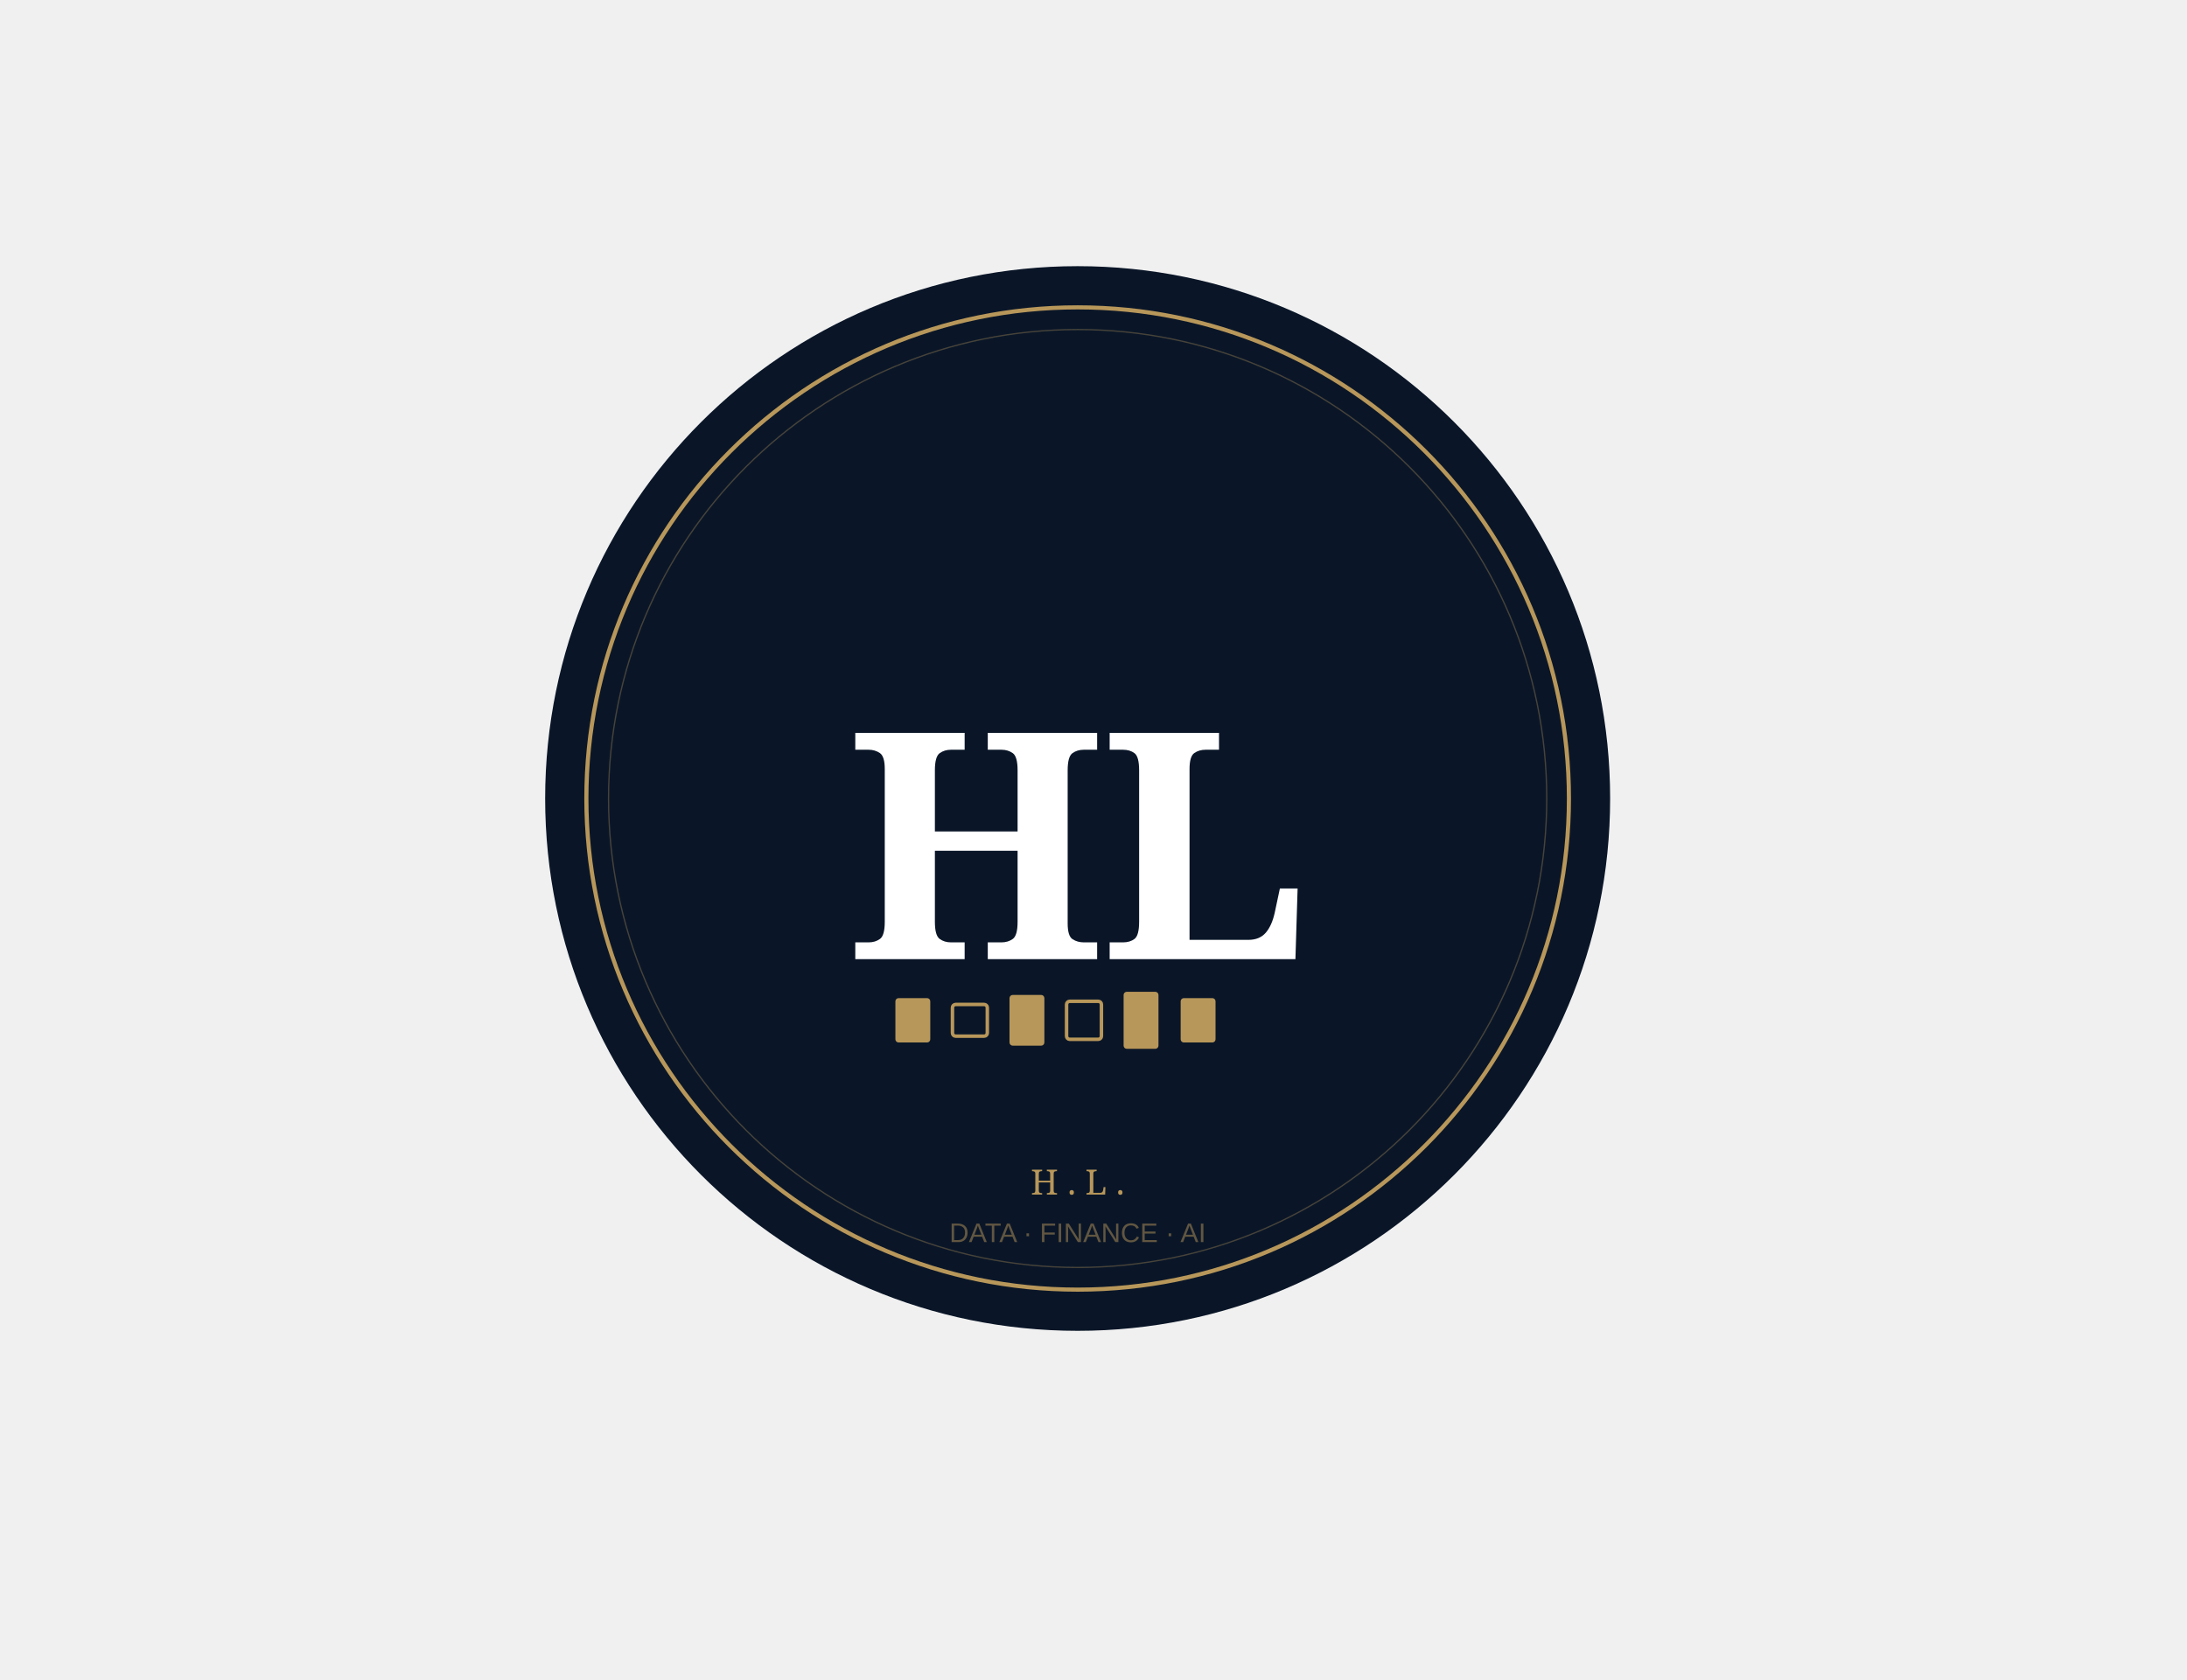
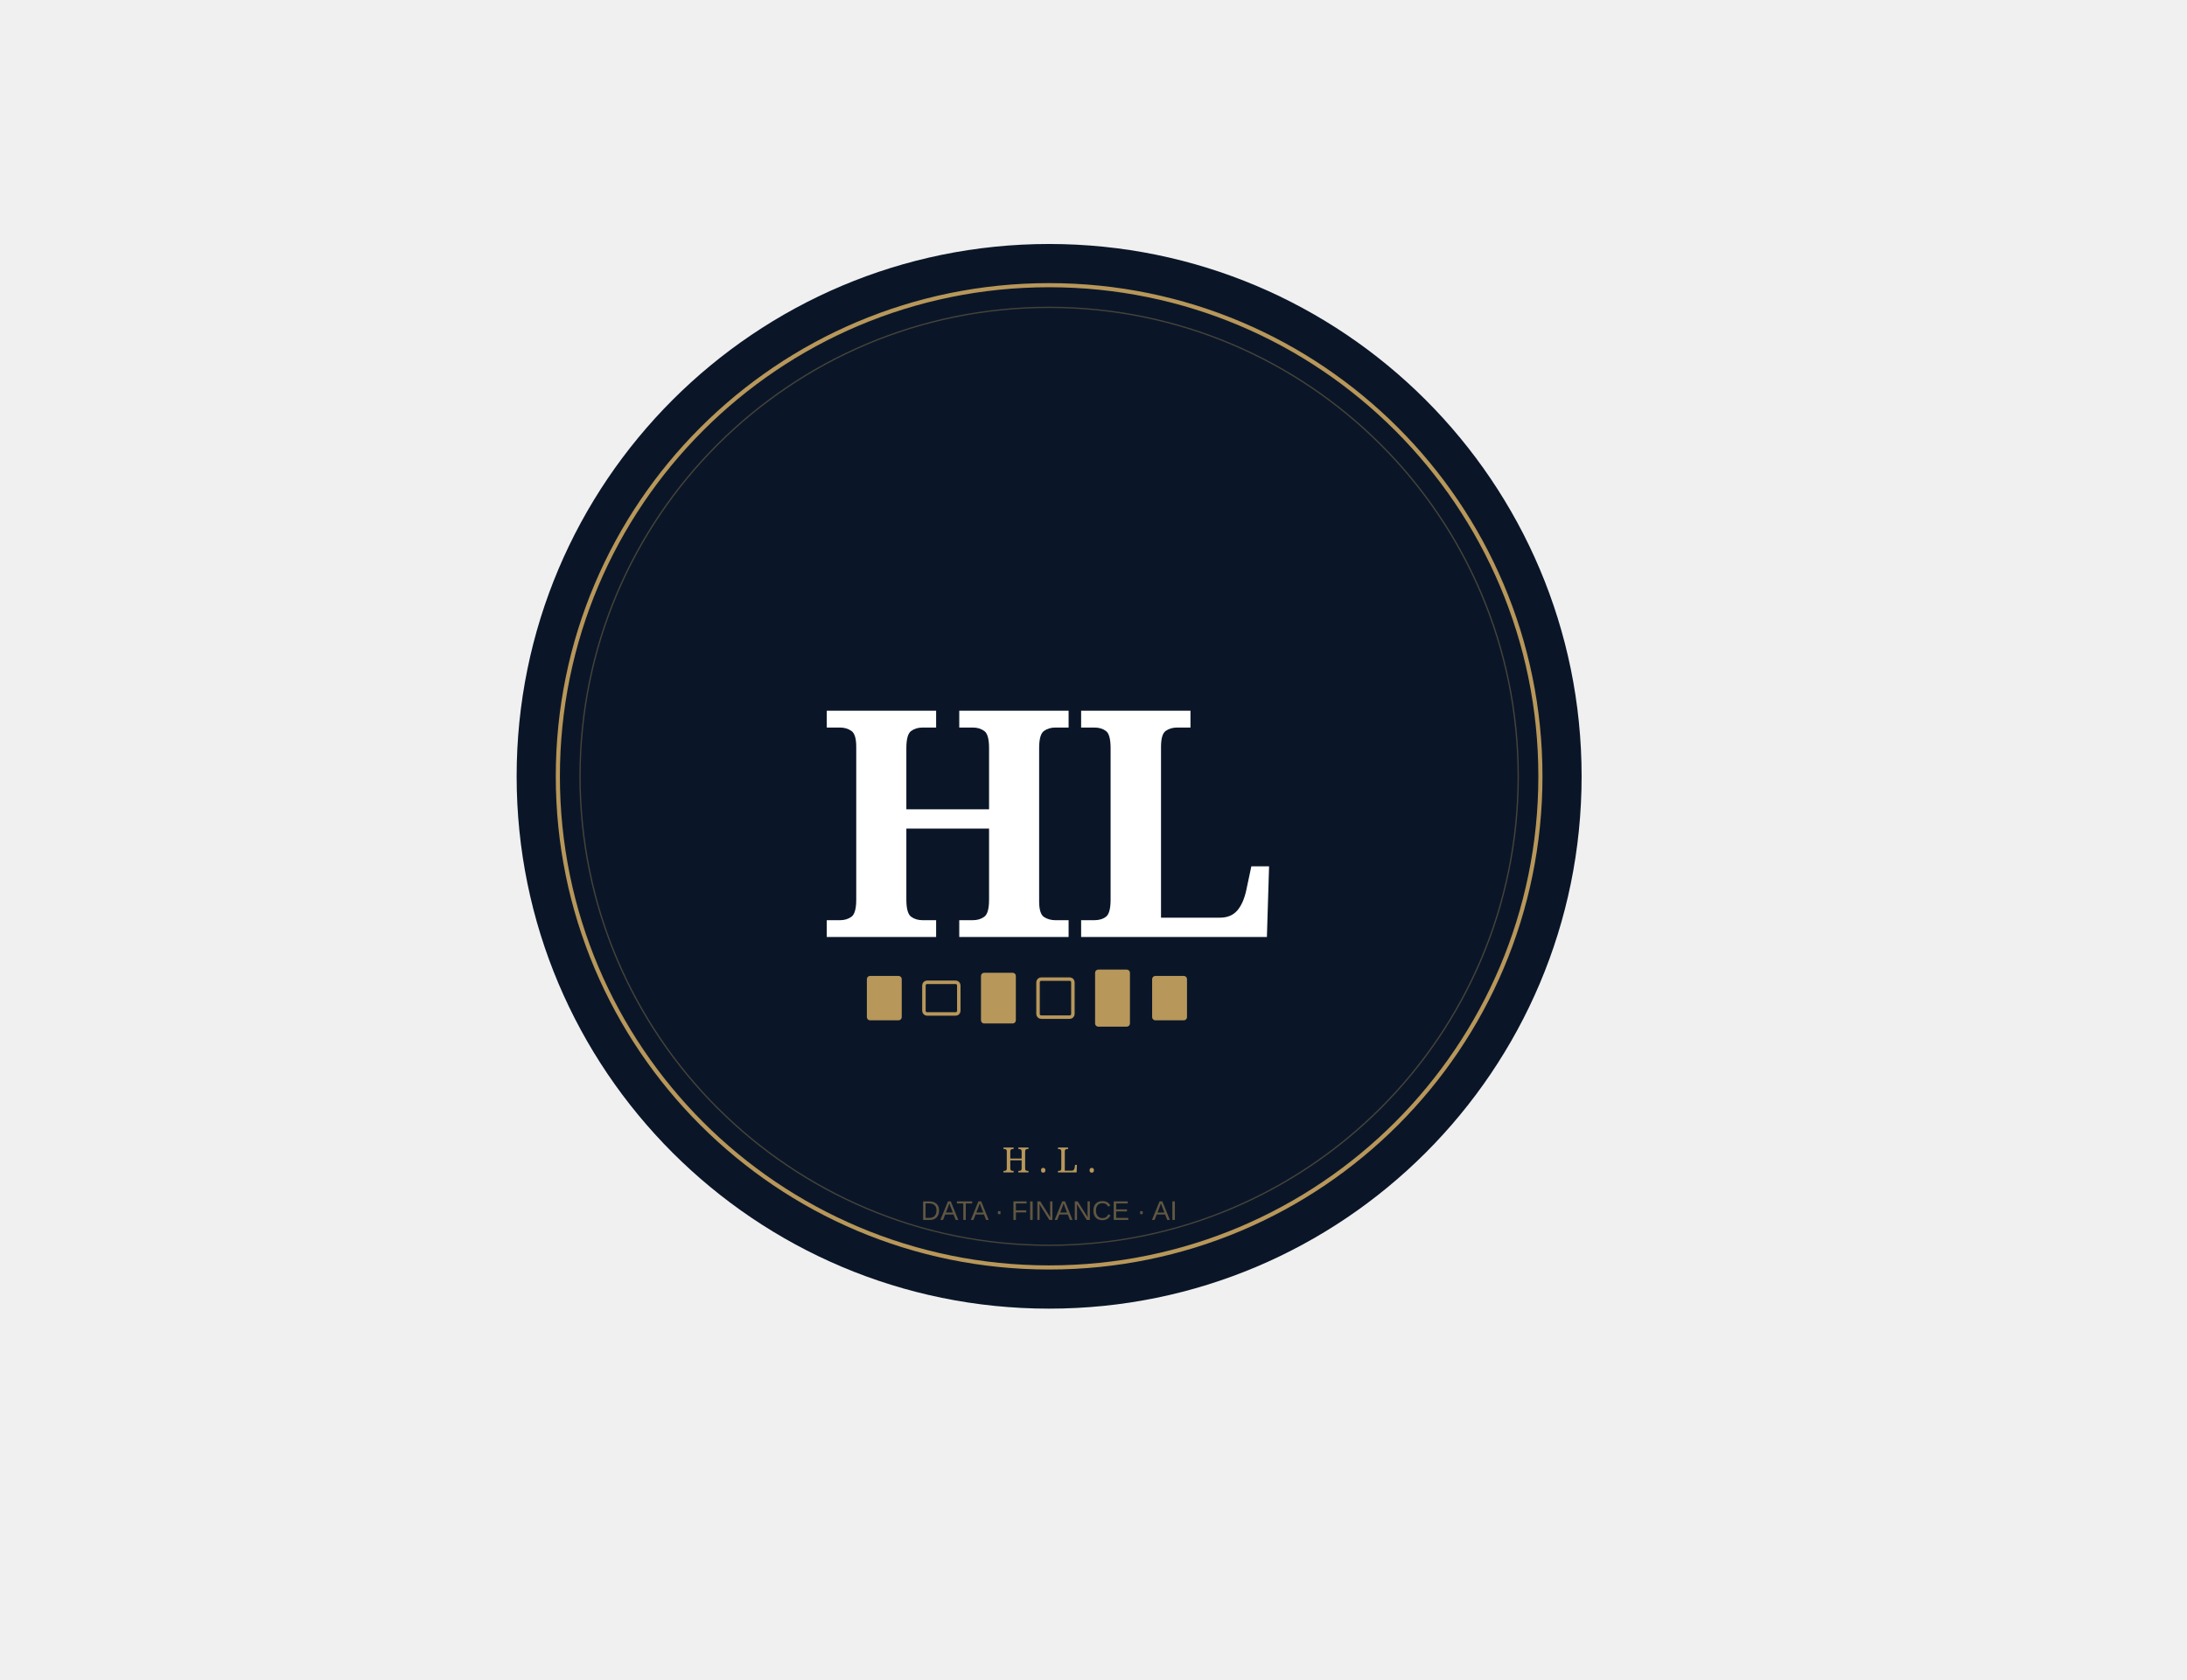
- <svg xmlns="http://www.w3.org/2000/svg" width="100%" viewBox="0 0 690 530" role="img" style="">
+ <svg xmlns="http://www.w3.org/2000/svg" width="690" height="530">
  <defs>
    <mask id="imagine-text-gaps-eaulei" maskUnits="userSpaceOnUse">
-       <rect x="0" y="0" width="690" height="530" fill="white" />
-       <rect x="-81.656" y="-53.788" width="99.312" height="117.613" fill="black" rx="2" />
-       <rect x="1.719" y="-53.788" width="76.8" height="117.613" fill="black" rx="2" />
-       <rect x="-27.219" y="112.6" width="54.438" height="16.8" fill="black" rx="2" />
-       <rect x="-68.669" y="130" width="137.338" height="13.6" fill="black" rx="2" />
+       <rect fill="white" height="530" id="svg_1" width="690" x="0" y="0" />
+       <rect fill="black" height="117.61" id="svg_2" rx="2" width="99.31" x="-81.66" y="-53.79" />
+       <rect fill="black" height="117.61" id="svg_3" rx="2" width="76.8" x="1.72" y="-53.79" />
+       <rect fill="black" height="16.8" id="svg_4" rx="2" width="54.44" x="-27.22" y="112.6" />
+       <rect fill="black" height="13.6" id="svg_5" rx="2" width="137.34" x="-68.67" y="130" />
    </mask>
  </defs>
-   <rect width="680" height="520" fill="transparent" style="fill:rgba(0, 0, 0, 0);stroke:none;color:rgb(0, 0, 0);stroke-width:1px;stroke-linecap:butt;stroke-linejoin:miter;opacity:1;font-family:&quot;Anthropic Sans&quot;, -apple-system, BlinkMacSystemFont, &quot;Segoe UI&quot;, sans-serif;font-size:16px;font-weight:400;text-anchor:start;dominant-baseline:auto" />
-   <g transform="translate(340,252)" style="fill:rgb(0, 0, 0);stroke:none;color:rgb(0, 0, 0);stroke-width:1px;stroke-linecap:butt;stroke-linejoin:miter;opacity:1;font-family:&quot;Anthropic Sans&quot;, -apple-system, BlinkMacSystemFont, &quot;Segoe UI&quot;, sans-serif;font-size:16px;font-weight:400;text-anchor:start;dominant-baseline:auto">
-     <circle cx="0" cy="0" r="168" fill="#0a1628" style="fill:rgb(10, 22, 40);stroke:none;color:rgb(0, 0, 0);stroke-width:1px;stroke-linecap:butt;stroke-linejoin:miter;opacity:1;font-family:&quot;Anthropic Sans&quot;, -apple-system, BlinkMacSystemFont, &quot;Segoe UI&quot;, sans-serif;font-size:16px;font-weight:400;text-anchor:start;dominant-baseline:auto" />
-     <circle cx="0" cy="0" r="155" fill="none" stroke="#b8975a" stroke-width="1.3" style="fill:none;stroke:rgb(184, 151, 90);color:rgb(0, 0, 0);stroke-width:1.3px;stroke-linecap:butt;stroke-linejoin:miter;opacity:1;font-family:&quot;Anthropic Sans&quot;, -apple-system, BlinkMacSystemFont, &quot;Segoe UI&quot;, sans-serif;font-size:16px;font-weight:400;text-anchor:start;dominant-baseline:auto" />
-     <circle cx="0" cy="0" r="148" fill="none" stroke="#b8975a" stroke-width="0.4" opacity="0.35" style="fill:none;stroke:rgb(184, 151, 90);color:rgb(0, 0, 0);stroke-width:0.4px;stroke-linecap:butt;stroke-linejoin:miter;opacity:0.35;font-family:&quot;Anthropic Sans&quot;, -apple-system, BlinkMacSystemFont, &quot;Segoe UI&quot;, sans-serif;font-size:16px;font-weight:400;text-anchor:start;dominant-baseline:auto" />
-     <text x="-32" y="16" font-size="100" text-anchor="middle" dominant-baseline="middle" style="fill:rgb(255, 255, 255);stroke:none;color:rgb(0, 0, 0);stroke-width:1px;stroke-linecap:butt;stroke-linejoin:miter;opacity:1;font-family:Georgia, serif;font-size:100px;font-weight:700;text-anchor:middle;dominant-baseline:middle">H</text>
-     <text x="40" y="16" font-size="100" text-anchor="middle" dominant-baseline="middle" style="fill:rgb(255, 255, 255);stroke:none;color:rgb(0, 0, 0);stroke-width:1px;stroke-linecap:butt;stroke-linejoin:miter;opacity:1;font-family:Georgia, serif;font-size:100px;font-weight:700;text-anchor:middle;dominant-baseline:middle">L</text>
-     <g transform="translate(0, 88)" style="fill:rgb(0, 0, 0);stroke:none;color:rgb(0, 0, 0);stroke-width:1px;stroke-linecap:butt;stroke-linejoin:miter;opacity:1;font-family:&quot;Anthropic Sans&quot;, -apple-system, BlinkMacSystemFont, &quot;Segoe UI&quot;, sans-serif;font-size:16px;font-weight:400;text-anchor:start;dominant-baseline:auto">
-       <line x1="-28" y1="0" x2="28" y2="0" stroke="#b8975a" stroke-width="0.6" opacity="0.5" mask="url(#imagine-text-gaps-eaulei)" style="fill:rgb(0, 0, 0);stroke:rgb(184, 151, 90);color:rgb(0, 0, 0);stroke-width:0.6px;stroke-linecap:butt;stroke-linejoin:miter;opacity:0.5;font-family:&quot;Anthropic Sans&quot;, -apple-system, BlinkMacSystemFont, &quot;Segoe UI&quot;, sans-serif;font-size:16px;font-weight:400;text-anchor:start;dominant-baseline:auto" />
-       <g transform="translate(-52, -18)" style="fill:rgb(0, 0, 0);stroke:none;color:rgb(0, 0, 0);stroke-width:1px;stroke-linecap:butt;stroke-linejoin:miter;opacity:1;font-family:&quot;Anthropic Sans&quot;, -apple-system, BlinkMacSystemFont, &quot;Segoe UI&quot;, sans-serif;font-size:16px;font-weight:400;text-anchor:start;dominant-baseline:auto">
-         <line x1="0" y1="-12" x2="0" y2="12" mask="url(#imagine-text-gaps-eaulei)" style="fill:none;stroke:rgb(184, 151, 90);color:rgb(0, 0, 0);stroke-width:1.3px;stroke-linecap:round;stroke-linejoin:miter;opacity:1;font-family:&quot;Anthropic Sans&quot;, -apple-system, BlinkMacSystemFont, &quot;Segoe UI&quot;, sans-serif;font-size:16px;font-weight:400;text-anchor:start;dominant-baseline:auto" />
-         <rect x="-5.5" y="-7" width="11" height="14" fill="#b8975a" rx="1" style="fill:rgb(184, 151, 90);stroke:none;color:rgb(0, 0, 0);stroke-width:1px;stroke-linecap:butt;stroke-linejoin:miter;opacity:1;font-family:&quot;Anthropic Sans&quot;, -apple-system, BlinkMacSystemFont, &quot;Segoe UI&quot;, sans-serif;font-size:16px;font-weight:400;text-anchor:start;dominant-baseline:auto" />
+   <g class="layer">
+     <rect fill="rgba(0, 0, 0, 0)" height="520" id="svg_6" stroke-width="1px" transform="matrix(0.505379 0 0 0.664281 167.671 80.7868)" width="680" />
+     <g fill="rgb(0, 0, 0)" font-family="&quot;Anthropic Sans&quot;, -apple-system, BlinkMacSystemFont, &quot;Segoe UI&quot;, sans-serif" font-size="16px" font-weight="400" id="svg_7" stroke-width="1px" text-anchor="start" transform="matrix(1 0 0 1 331 245)">
+       <circle cx="0" cy="0" fill="rgb(10, 22, 40)" id="svg_8" r="168" stroke-width="1px" />
+       <circle cx="0" cy="0" fill="none" id="svg_9" r="155" stroke="rgb(184, 151, 90)" stroke-width="1.3px" />
+       <circle cx="0" cy="0" fill="none" id="svg_10" opacity="0.35" r="148" stroke="rgb(184, 151, 90)" stroke-width="0.4px" />
+       <text dominant-baseline="middle" fill="rgb(255, 255, 255)" font-family="Georgia, serif" font-size="100px" font-weight="700" id="svg_11" stroke-width="1px" text-anchor="middle" x="-32" y="16">H</text>
+       <text dominant-baseline="middle" fill="rgb(255, 255, 255)" font-family="Georgia, serif" font-size="100px" font-weight="700" id="svg_12" stroke-width="1px" text-anchor="middle" x="40" y="16">L</text>
+       <g fill="rgb(0, 0, 0)" font-family="&quot;Anthropic Sans&quot;, -apple-system, BlinkMacSystemFont, &quot;Segoe UI&quot;, sans-serif" font-size="16px" font-weight="400" id="svg_13" stroke-width="1px" text-anchor="start" transform="translate(0, 88)">
+         <line fill="rgb(0, 0, 0)" id="svg_14" mask="url(#imagine-text-gaps-eaulei)" opacity="0.5" stroke="rgb(184, 151, 90)" stroke-width="0.6px" x1="-28" x2="28" y1="0" y2="0" />
+         <g fill="rgb(0, 0, 0)" font-family="&quot;Anthropic Sans&quot;, -apple-system, BlinkMacSystemFont, &quot;Segoe UI&quot;, sans-serif" font-size="16px" font-weight="400" id="svg_15" stroke-width="1px" text-anchor="start" transform="translate(-52, -18)">
+           <line fill="none" id="svg_16" mask="url(#imagine-text-gaps-eaulei)" stroke="rgb(184, 151, 90)" stroke-linecap="round" stroke-width="1.3px" x1="0" x2="0" y1="-12" y2="12" />
+           <rect fill="rgb(184, 151, 90)" height="14" id="svg_17" rx="1" stroke-width="1px" width="11" x="-5.5" y="-7" />
+         </g>
+         <g fill="rgb(0, 0, 0)" font-family="&quot;Anthropic Sans&quot;, -apple-system, BlinkMacSystemFont, &quot;Segoe UI&quot;, sans-serif" font-size="16px" font-weight="400" id="svg_18" stroke-width="1px" text-anchor="start" transform="translate(-34, -18)">
+           <line fill="none" id="svg_19" mask="url(#imagine-text-gaps-eaulei)" stroke="rgb(184, 151, 90)" stroke-linecap="round" stroke-width="1.3px" x1="0" x2="0" y1="-9" y2="9" />
+           <rect fill="rgb(10, 22, 40)" height="10" id="svg_20" rx="1" stroke="rgb(184, 151, 90)" stroke-width="1.1px" width="11" x="-5.5" y="-5" />
+         </g>
+         <g fill="rgb(0, 0, 0)" font-family="&quot;Anthropic Sans&quot;, -apple-system, BlinkMacSystemFont, &quot;Segoe UI&quot;, sans-serif" font-size="16px" font-weight="400" id="svg_21" stroke-width="1px" text-anchor="start" transform="translate(-16, -18)">
+           <line fill="none" id="svg_22" mask="url(#imagine-text-gaps-eaulei)" stroke="rgb(184, 151, 90)" stroke-linecap="round" stroke-width="1.3px" x1="0" x2="0" y1="-13" y2="10" />
+           <rect fill="rgb(184, 151, 90)" height="16" id="svg_23" rx="1" stroke-width="1px" width="11" x="-5.5" y="-8" />
+         </g>
+         <g fill="rgb(0, 0, 0)" font-family="&quot;Anthropic Sans&quot;, -apple-system, BlinkMacSystemFont, &quot;Segoe UI&quot;, sans-serif" font-size="16px" font-weight="400" id="svg_24" stroke-width="1px" text-anchor="start" transform="translate(2, -18)">
+           <line fill="none" id="svg_25" mask="url(#imagine-text-gaps-eaulei)" stroke="rgb(184, 151, 90)" stroke-linecap="round" stroke-width="1.3px" x1="0" x2="0" y1="-10" y2="10" />
+           <rect fill="rgb(10, 22, 40)" height="12" id="svg_26" rx="1" stroke="rgb(184, 151, 90)" stroke-width="1.1px" width="11" x="-5.5" y="-6" />
+         </g>
+         <g fill="rgb(0, 0, 0)" font-family="&quot;Anthropic Sans&quot;, -apple-system, BlinkMacSystemFont, &quot;Segoe UI&quot;, sans-serif" font-size="16px" font-weight="400" id="svg_27" stroke-width="1px" text-anchor="start" transform="translate(20, -18)">
+           <line fill="none" id="svg_28" mask="url(#imagine-text-gaps-eaulei)" stroke="rgb(184, 151, 90)" stroke-linecap="round" stroke-width="1.3px" x1="0" x2="0" y1="-14" y2="8" />
+           <rect fill="rgb(184, 151, 90)" height="18" id="svg_29" rx="1" stroke-width="1px" width="11" x="-5.5" y="-9" />
+         </g>
+         <g fill="rgb(0, 0, 0)" font-family="&quot;Anthropic Sans&quot;, -apple-system, BlinkMacSystemFont, &quot;Segoe UI&quot;, sans-serif" font-size="16px" font-weight="400" id="svg_30" stroke-width="1px" text-anchor="start" transform="translate(38, -18)">
+           <line fill="none" id="svg_31" mask="url(#imagine-text-gaps-eaulei)" stroke="rgb(184, 151, 90)" stroke-linecap="round" stroke-width="1.3px" x1="0" x2="0" y1="-11" y2="11" />
+           <rect fill="rgb(184, 151, 90)" height="14" id="svg_32" rx="1" stroke-width="1px" width="11" x="-5.5" y="-7" />
+         </g>
      </g>
-       <g transform="translate(-34, -18)" style="fill:rgb(0, 0, 0);stroke:none;color:rgb(0, 0, 0);stroke-width:1px;stroke-linecap:butt;stroke-linejoin:miter;opacity:1;font-family:&quot;Anthropic Sans&quot;, -apple-system, BlinkMacSystemFont, &quot;Segoe UI&quot;, sans-serif;font-size:16px;font-weight:400;text-anchor:start;dominant-baseline:auto">
-         <line x1="0" y1="-9" x2="0" y2="9" mask="url(#imagine-text-gaps-eaulei)" style="fill:none;stroke:rgb(184, 151, 90);color:rgb(0, 0, 0);stroke-width:1.3px;stroke-linecap:round;stroke-linejoin:miter;opacity:1;font-family:&quot;Anthropic Sans&quot;, -apple-system, BlinkMacSystemFont, &quot;Segoe UI&quot;, sans-serif;font-size:16px;font-weight:400;text-anchor:start;dominant-baseline:auto" />
-         <rect x="-5.5" y="-5" width="11" height="10" fill="#0a1628" stroke="#b8975a" stroke-width="1.1" rx="1" style="fill:rgb(10, 22, 40);stroke:rgb(184, 151, 90);color:rgb(0, 0, 0);stroke-width:1.1px;stroke-linecap:butt;stroke-linejoin:miter;opacity:1;font-family:&quot;Anthropic Sans&quot;, -apple-system, BlinkMacSystemFont, &quot;Segoe UI&quot;, sans-serif;font-size:16px;font-weight:400;text-anchor:start;dominant-baseline:auto" />
-       </g>
-       <g transform="translate(-16, -18)" style="fill:rgb(0, 0, 0);stroke:none;color:rgb(0, 0, 0);stroke-width:1px;stroke-linecap:butt;stroke-linejoin:miter;opacity:1;font-family:&quot;Anthropic Sans&quot;, -apple-system, BlinkMacSystemFont, &quot;Segoe UI&quot;, sans-serif;font-size:16px;font-weight:400;text-anchor:start;dominant-baseline:auto">
-         <line x1="0" y1="-13" x2="0" y2="10" mask="url(#imagine-text-gaps-eaulei)" style="fill:none;stroke:rgb(184, 151, 90);color:rgb(0, 0, 0);stroke-width:1.3px;stroke-linecap:round;stroke-linejoin:miter;opacity:1;font-family:&quot;Anthropic Sans&quot;, -apple-system, BlinkMacSystemFont, &quot;Segoe UI&quot;, sans-serif;font-size:16px;font-weight:400;text-anchor:start;dominant-baseline:auto" />
-         <rect x="-5.5" y="-8" width="11" height="16" fill="#b8975a" rx="1" style="fill:rgb(184, 151, 90);stroke:none;color:rgb(0, 0, 0);stroke-width:1px;stroke-linecap:butt;stroke-linejoin:miter;opacity:1;font-family:&quot;Anthropic Sans&quot;, -apple-system, BlinkMacSystemFont, &quot;Segoe UI&quot;, sans-serif;font-size:16px;font-weight:400;text-anchor:start;dominant-baseline:auto" />
-       </g>
-       <g transform="translate(2, -18)" style="fill:rgb(0, 0, 0);stroke:none;color:rgb(0, 0, 0);stroke-width:1px;stroke-linecap:butt;stroke-linejoin:miter;opacity:1;font-family:&quot;Anthropic Sans&quot;, -apple-system, BlinkMacSystemFont, &quot;Segoe UI&quot;, sans-serif;font-size:16px;font-weight:400;text-anchor:start;dominant-baseline:auto">
-         <line x1="0" y1="-10" x2="0" y2="10" mask="url(#imagine-text-gaps-eaulei)" style="fill:none;stroke:rgb(184, 151, 90);color:rgb(0, 0, 0);stroke-width:1.3px;stroke-linecap:round;stroke-linejoin:miter;opacity:1;font-family:&quot;Anthropic Sans&quot;, -apple-system, BlinkMacSystemFont, &quot;Segoe UI&quot;, sans-serif;font-size:16px;font-weight:400;text-anchor:start;dominant-baseline:auto" />
-         <rect x="-5.5" y="-6" width="11" height="12" fill="#0a1628" stroke="#b8975a" stroke-width="1.1" rx="1" style="fill:rgb(10, 22, 40);stroke:rgb(184, 151, 90);color:rgb(0, 0, 0);stroke-width:1.1px;stroke-linecap:butt;stroke-linejoin:miter;opacity:1;font-family:&quot;Anthropic Sans&quot;, -apple-system, BlinkMacSystemFont, &quot;Segoe UI&quot;, sans-serif;font-size:16px;font-weight:400;text-anchor:start;dominant-baseline:auto" />
-       </g>
-       <g transform="translate(20, -18)" style="fill:rgb(0, 0, 0);stroke:none;color:rgb(0, 0, 0);stroke-width:1px;stroke-linecap:butt;stroke-linejoin:miter;opacity:1;font-family:&quot;Anthropic Sans&quot;, -apple-system, BlinkMacSystemFont, &quot;Segoe UI&quot;, sans-serif;font-size:16px;font-weight:400;text-anchor:start;dominant-baseline:auto">
-         <line x1="0" y1="-14" x2="0" y2="8" mask="url(#imagine-text-gaps-eaulei)" style="fill:none;stroke:rgb(184, 151, 90);color:rgb(0, 0, 0);stroke-width:1.3px;stroke-linecap:round;stroke-linejoin:miter;opacity:1;font-family:&quot;Anthropic Sans&quot;, -apple-system, BlinkMacSystemFont, &quot;Segoe UI&quot;, sans-serif;font-size:16px;font-weight:400;text-anchor:start;dominant-baseline:auto" />
-         <rect x="-5.5" y="-9" width="11" height="18" fill="#b8975a" rx="1" style="fill:rgb(184, 151, 90);stroke:none;color:rgb(0, 0, 0);stroke-width:1px;stroke-linecap:butt;stroke-linejoin:miter;opacity:1;font-family:&quot;Anthropic Sans&quot;, -apple-system, BlinkMacSystemFont, &quot;Segoe UI&quot;, sans-serif;font-size:16px;font-weight:400;text-anchor:start;dominant-baseline:auto" />
-       </g>
-       <g transform="translate(38, -18)" style="fill:rgb(0, 0, 0);stroke:none;color:rgb(0, 0, 0);stroke-width:1px;stroke-linecap:butt;stroke-linejoin:miter;opacity:1;font-family:&quot;Anthropic Sans&quot;, -apple-system, BlinkMacSystemFont, &quot;Segoe UI&quot;, sans-serif;font-size:16px;font-weight:400;text-anchor:start;dominant-baseline:auto">
-         <line x1="0" y1="-11" x2="0" y2="11" mask="url(#imagine-text-gaps-eaulei)" style="fill:none;stroke:rgb(184, 151, 90);color:rgb(0, 0, 0);stroke-width:1.3px;stroke-linecap:round;stroke-linejoin:miter;opacity:1;font-family:&quot;Anthropic Sans&quot;, -apple-system, BlinkMacSystemFont, &quot;Segoe UI&quot;, sans-serif;font-size:16px;font-weight:400;text-anchor:start;dominant-baseline:auto" />
-         <rect x="-5.5" y="-7" width="11" height="14" fill="#b8975a" rx="1" style="fill:rgb(184, 151, 90);stroke:none;color:rgb(0, 0, 0);stroke-width:1px;stroke-linecap:butt;stroke-linejoin:miter;opacity:1;font-family:&quot;Anthropic Sans&quot;, -apple-system, BlinkMacSystemFont, &quot;Segoe UI&quot;, sans-serif;font-size:16px;font-weight:400;text-anchor:start;dominant-baseline:auto" />
-       </g>
+       <text dominant-baseline="auto" fill="rgb(184, 151, 90)" font-family="Georgia, serif" font-size="11px" font-weight="400" id="svg_33" stroke-width="1px" text-anchor="middle" x="0" y="125">H . L .</text>
+       <text dominant-baseline="auto" fill="rgba(184, 151, 90, 0.5)" font-family="Arial, sans-serif" font-size="8.5px" font-weight="400" id="svg_34" stroke-width="1px" text-anchor="middle" x="0" y="140">DATA  ·  FINANCE  ·  AI</text>
    </g>
-     <text x="0" y="125" text-anchor="middle" style="fill:rgb(184, 151, 90);stroke:none;color:rgb(0, 0, 0);stroke-width:1px;stroke-linecap:butt;stroke-linejoin:miter;opacity:1;font-family:Georgia, serif;font-size:11px;font-weight:400;text-anchor:middle;dominant-baseline:auto">H . L .</text>
-     <text x="0" y="140" text-anchor="middle" style="fill:rgba(184, 151, 90, 0.5);stroke:none;color:rgb(0, 0, 0);stroke-width:1px;stroke-linecap:butt;stroke-linejoin:miter;opacity:1;font-family:Arial, sans-serif;font-size:8.5px;font-weight:400;text-anchor:middle;dominant-baseline:auto">DATA  ·  FINANCE  ·  AI</text>
  </g>
</svg>
